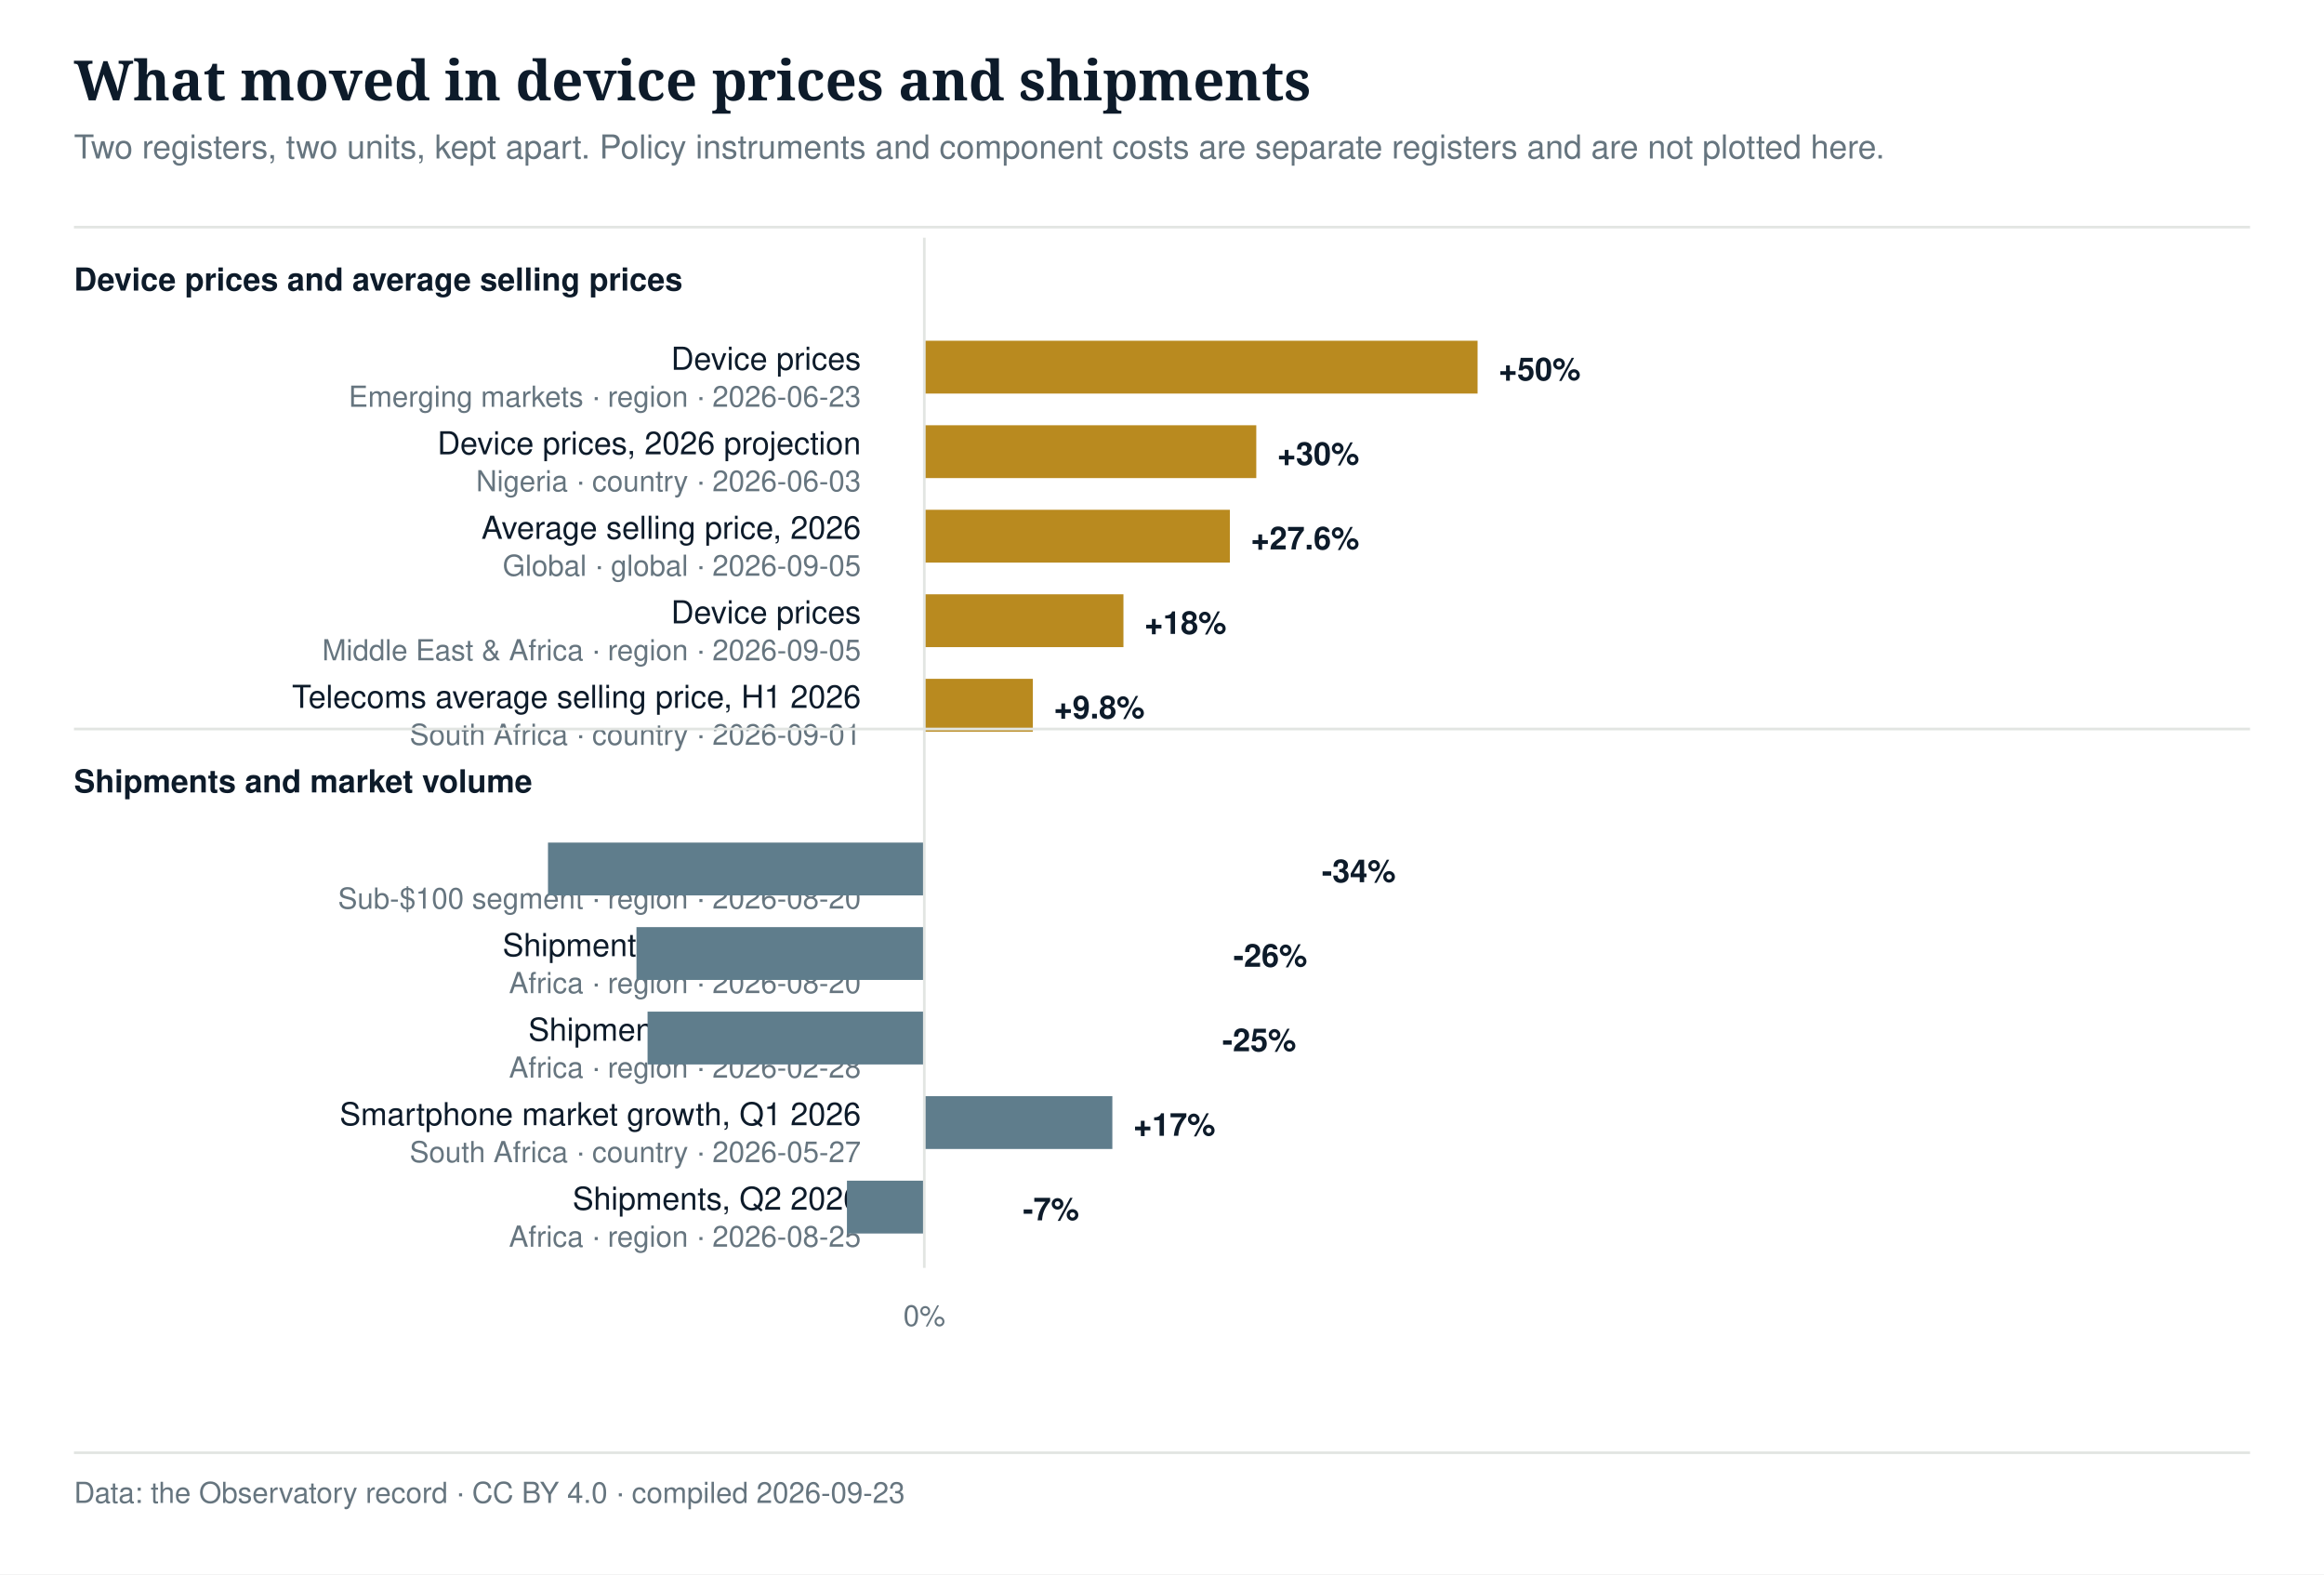
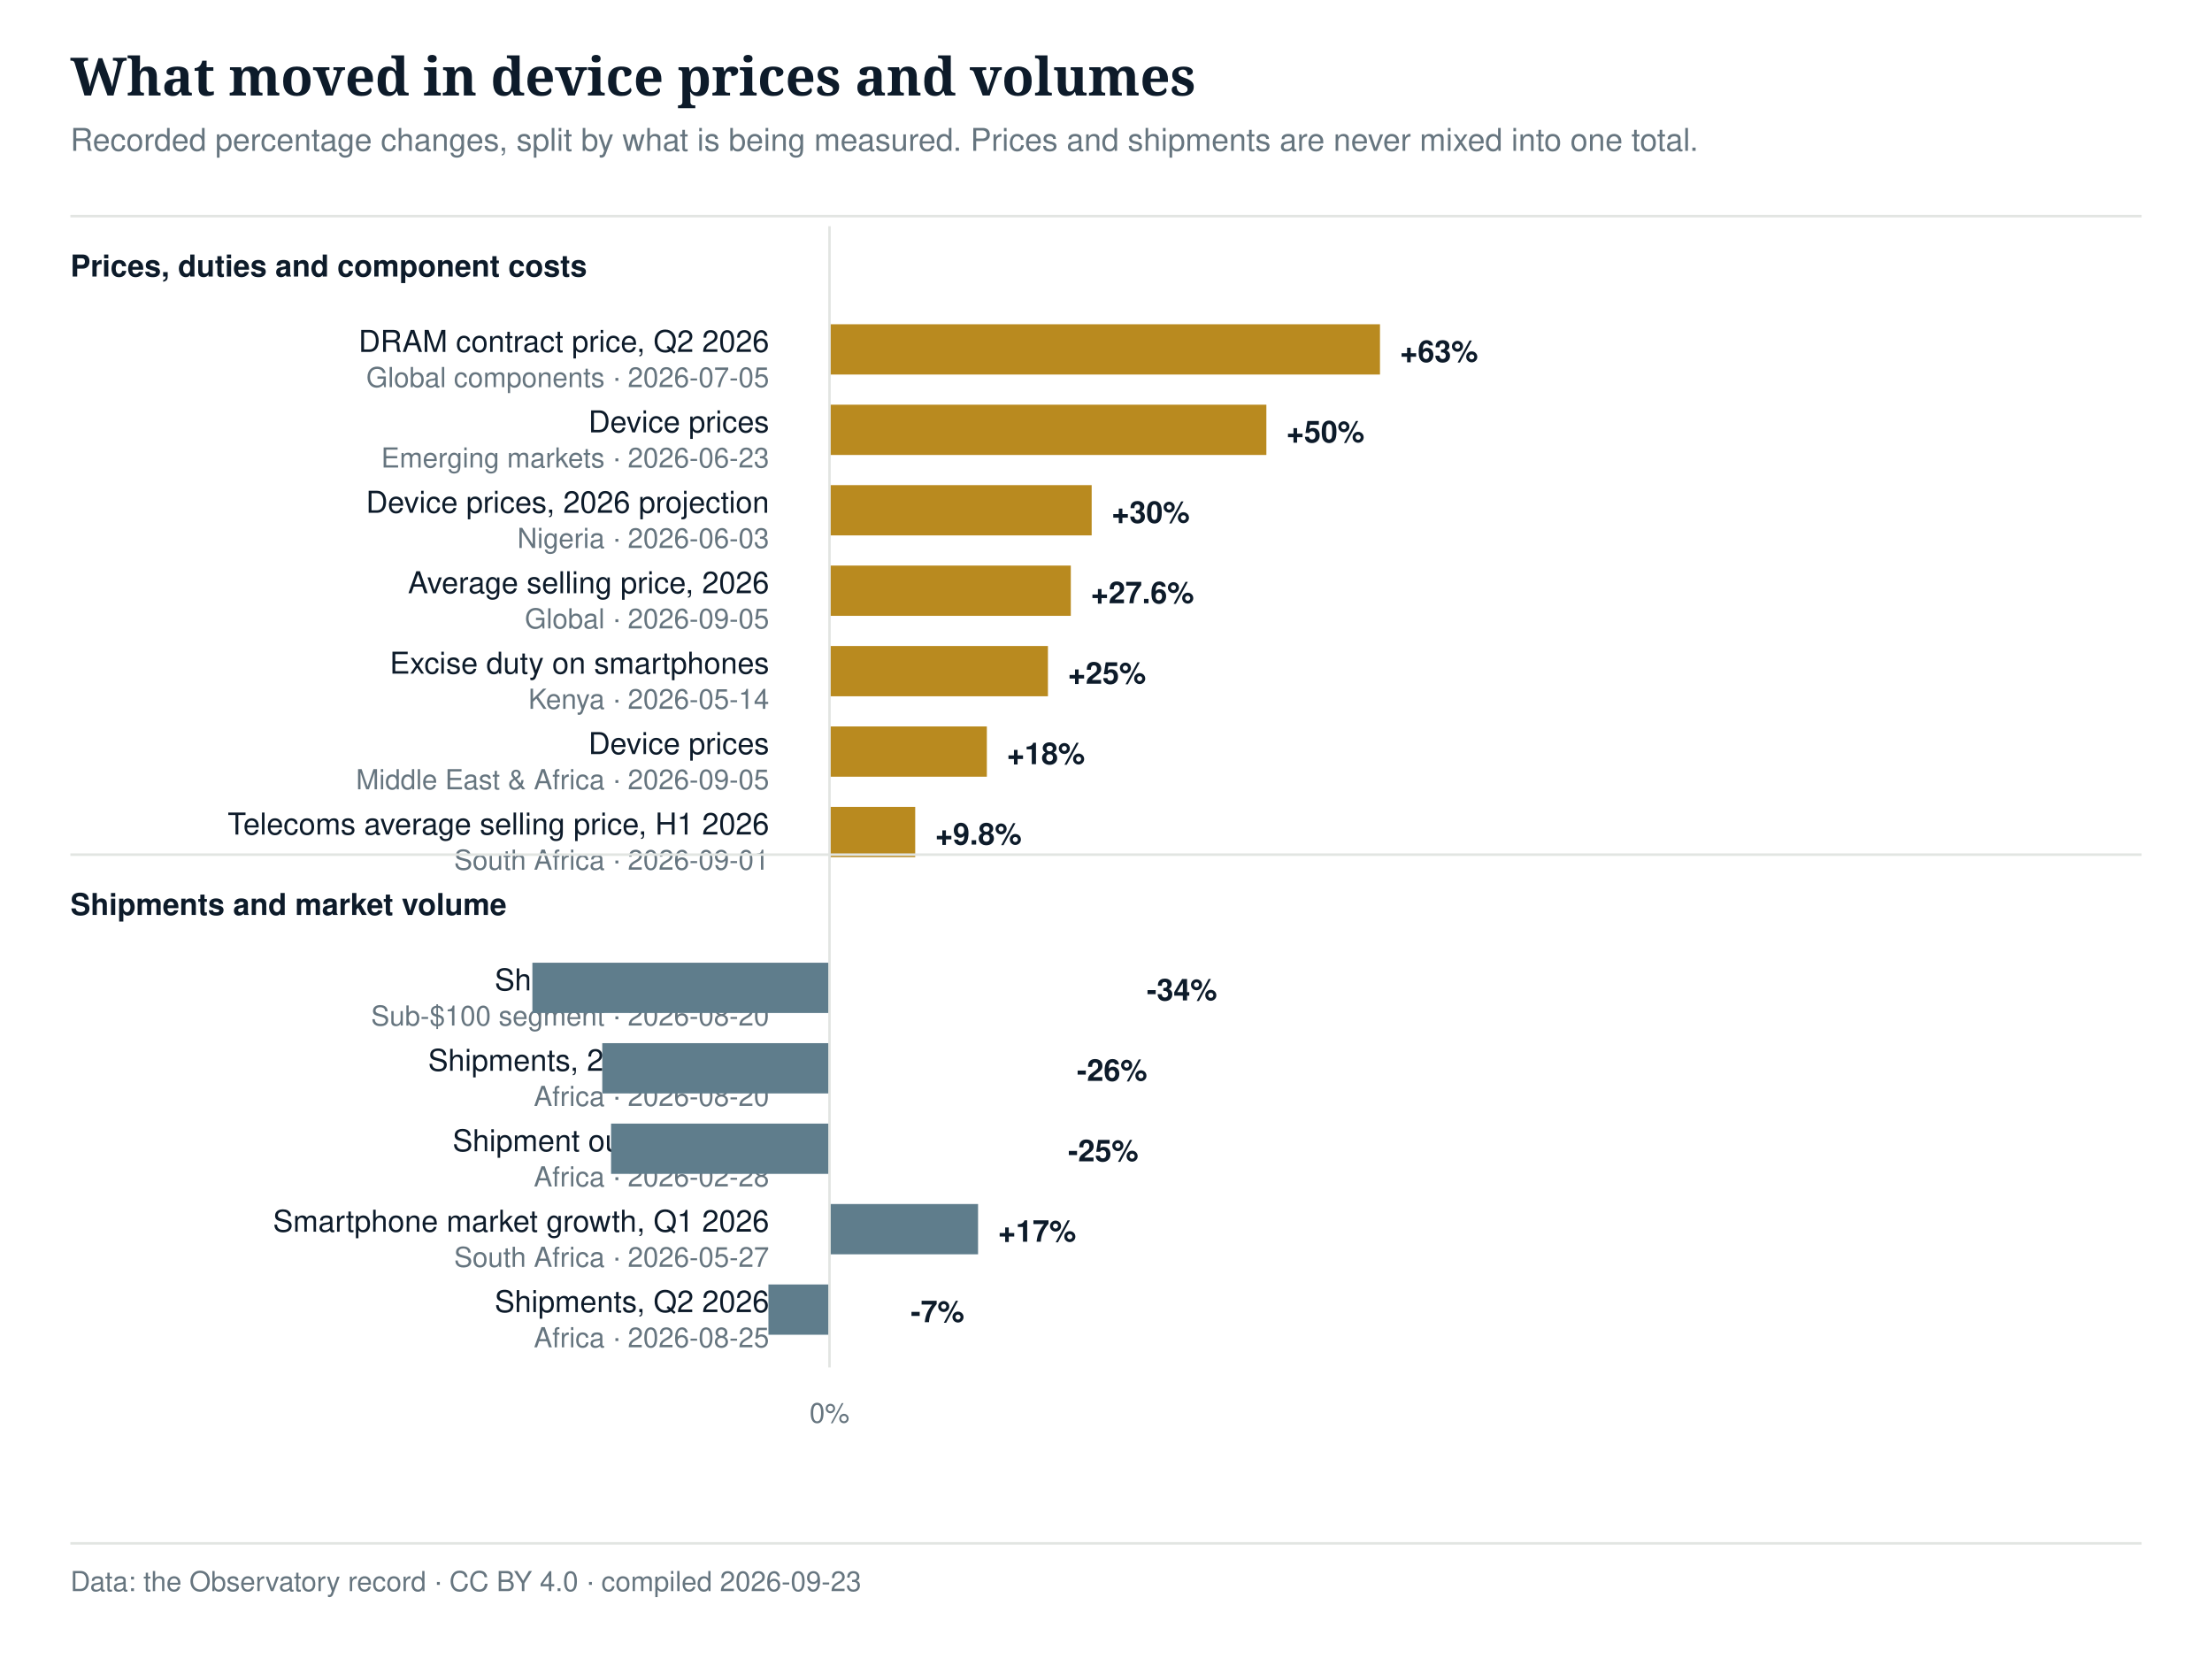
- <svg xmlns="http://www.w3.org/2000/svg" viewBox="0 0 880 596" width="880" height="596" role="img" aria-label="Device measures split by register. Price measures moved up to 50% while shipments moved as far as -34% in the same period. Scope is stated on every row.">
-   <rect width="880" height="596" fill="#FFFFFF" />
-   <text x="28" y="38" font-family="'Source Serif 4',Georgia,serif" font-size="21" font-weight="600" fill="#0D1B2A">What moved in device prices and shipments</text>
-   <text x="28" y="60" font-family="IBM Plex Sans,-apple-system,'Segoe UI',Helvetica,Arial,sans-serif" font-size="12.5" fill="#66757F">Two registers, two units, kept apart. Policy instruments and component costs are separate registers and are not plotted here.</text>
+ <svg xmlns="http://www.w3.org/2000/svg" viewBox="0 0 880 660" width="880" height="660" role="img" aria-label="Diverging bar chart of recorded device price and shipment changes, split by measure.">
+   <rect width="880" height="660" fill="#FFFFFF" />
+   <text x="28" y="38" font-family="'Source Serif 4',Georgia,serif" font-size="21" font-weight="600" fill="#0D1B2A">What moved in device prices and volumes</text>
+   <text x="28" y="60.0" font-family="IBM Plex Sans,-apple-system,'Segoe UI',Helvetica,Arial,sans-serif" font-size="12.5" fill="#66757F">Recorded percentage changes, split by what is being measured. Prices and shipments are never mixed into one total.</text>
  <line x1="28" y1="86" x2="852" y2="86" stroke="#E2E5E2" />
-   <text x="28" y="110" font-family="IBM Plex Sans,-apple-system,'Segoe UI',Helvetica,Arial,sans-serif" font-size="12" font-weight="600" fill="#0D1B2A">Device prices and average selling prices</text>
-   <text x="326" y="140" text-anchor="end" font-family="IBM Plex Sans,-apple-system,'Segoe UI',Helvetica,Arial,sans-serif" font-size="12" fill="#0D1B2A">Device prices</text>
-   <text x="326" y="154" text-anchor="end" font-family="IBM Plex Sans,-apple-system,'Segoe UI',Helvetica,Arial,sans-serif" font-size="11" fill="#66757F">Emerging markets · region · 2026-06-23</text>
-   <rect x="350.0" y="129" width="209.5" height="20" fill="#B98A1F" />
-   <text x="567.5" y="144" font-family="IBM Plex Sans,-apple-system,'Segoe UI',Helvetica,Arial,sans-serif" font-size="12" font-weight="600" fill="#0D1B2A">+50%</text>
-   <text x="326" y="172" text-anchor="end" font-family="IBM Plex Sans,-apple-system,'Segoe UI',Helvetica,Arial,sans-serif" font-size="12" fill="#0D1B2A">Device prices, 2026 projection</text>
-   <text x="326" y="186" text-anchor="end" font-family="IBM Plex Sans,-apple-system,'Segoe UI',Helvetica,Arial,sans-serif" font-size="11" fill="#66757F">Nigeria · country · 2026-06-03</text>
-   <rect x="350.0" y="161" width="125.7" height="20" fill="#B98A1F" />
-   <text x="483.7" y="176" font-family="IBM Plex Sans,-apple-system,'Segoe UI',Helvetica,Arial,sans-serif" font-size="12" font-weight="600" fill="#0D1B2A">+30%</text>
-   <text x="326" y="204" text-anchor="end" font-family="IBM Plex Sans,-apple-system,'Segoe UI',Helvetica,Arial,sans-serif" font-size="12" fill="#0D1B2A">Average selling price, 2026</text>
-   <text x="326" y="218" text-anchor="end" font-family="IBM Plex Sans,-apple-system,'Segoe UI',Helvetica,Arial,sans-serif" font-size="11" fill="#66757F">Global · global · 2026-09-05</text>
-   <rect x="350.0" y="193" width="115.7" height="20" fill="#B98A1F" />
-   <text x="473.7" y="208" font-family="IBM Plex Sans,-apple-system,'Segoe UI',Helvetica,Arial,sans-serif" font-size="12" font-weight="600" fill="#0D1B2A">+27.6%</text>
-   <text x="326" y="236" text-anchor="end" font-family="IBM Plex Sans,-apple-system,'Segoe UI',Helvetica,Arial,sans-serif" font-size="12" fill="#0D1B2A">Device prices</text>
-   <text x="326" y="250" text-anchor="end" font-family="IBM Plex Sans,-apple-system,'Segoe UI',Helvetica,Arial,sans-serif" font-size="11" fill="#66757F">Middle East &amp; Africa · region · 2026-09-05</text>
-   <rect x="350.0" y="225" width="75.4" height="20" fill="#B98A1F" />
-   <text x="433.4" y="240" font-family="IBM Plex Sans,-apple-system,'Segoe UI',Helvetica,Arial,sans-serif" font-size="12" font-weight="600" fill="#0D1B2A">+18%</text>
-   <text x="326" y="268" text-anchor="end" font-family="IBM Plex Sans,-apple-system,'Segoe UI',Helvetica,Arial,sans-serif" font-size="12" fill="#0D1B2A">Telecoms average selling price, H1 2026</text>
-   <text x="326" y="282" text-anchor="end" font-family="IBM Plex Sans,-apple-system,'Segoe UI',Helvetica,Arial,sans-serif" font-size="11" fill="#66757F">South Africa · country · 2026-09-01</text>
-   <rect x="350.0" y="257" width="41.1" height="20" fill="#B98A1F" />
-   <text x="399.1" y="272" font-family="IBM Plex Sans,-apple-system,'Segoe UI',Helvetica,Arial,sans-serif" font-size="12" font-weight="600" fill="#0D1B2A">+9.8%</text>
-   <line x1="28" y1="276" x2="852" y2="276" stroke="#E2E5E2" />
-   <text x="28" y="300" font-family="IBM Plex Sans,-apple-system,'Segoe UI',Helvetica,Arial,sans-serif" font-size="12" font-weight="600" fill="#0D1B2A">Shipments and market volume</text>
-   <text x="326" y="330" text-anchor="end" font-family="IBM Plex Sans,-apple-system,'Segoe UI',Helvetica,Arial,sans-serif" font-size="12" fill="#0D1B2A">Shipments, Q2 2026</text>
-   <text x="326" y="344" text-anchor="end" font-family="IBM Plex Sans,-apple-system,'Segoe UI',Helvetica,Arial,sans-serif" font-size="11" fill="#66757F">Sub-$100 segment · region · 2026-08-20</text>
-   <rect x="207.5" y="319" width="142.5" height="20" fill="#5F7D8C" />
-   <text x="500.5" y="334" font-family="IBM Plex Sans,-apple-system,'Segoe UI',Helvetica,Arial,sans-serif" font-size="12" font-weight="600" fill="#0D1B2A">-34%</text>
-   <text x="326" y="362" text-anchor="end" font-family="IBM Plex Sans,-apple-system,'Segoe UI',Helvetica,Arial,sans-serif" font-size="12" fill="#0D1B2A">Shipments, 2026 forecast</text>
-   <text x="326" y="376" text-anchor="end" font-family="IBM Plex Sans,-apple-system,'Segoe UI',Helvetica,Arial,sans-serif" font-size="11" fill="#66757F">Africa · region · 2026-08-20</text>
-   <rect x="241.0" y="351" width="109.0" height="20" fill="#5F7D8C" />
-   <text x="467.0" y="366" font-family="IBM Plex Sans,-apple-system,'Segoe UI',Helvetica,Arial,sans-serif" font-size="12" font-weight="600" fill="#0D1B2A">-26%</text>
-   <text x="326" y="394" text-anchor="end" font-family="IBM Plex Sans,-apple-system,'Segoe UI',Helvetica,Arial,sans-serif" font-size="12" fill="#0D1B2A">Shipment outlook, 2026</text>
-   <text x="326" y="408" text-anchor="end" font-family="IBM Plex Sans,-apple-system,'Segoe UI',Helvetica,Arial,sans-serif" font-size="11" fill="#66757F">Africa · region · 2026-02-28</text>
-   <rect x="245.2" y="383" width="104.8" height="20" fill="#5F7D8C" />
-   <text x="462.8" y="398" font-family="IBM Plex Sans,-apple-system,'Segoe UI',Helvetica,Arial,sans-serif" font-size="12" font-weight="600" fill="#0D1B2A">-25%</text>
-   <text x="326" y="426" text-anchor="end" font-family="IBM Plex Sans,-apple-system,'Segoe UI',Helvetica,Arial,sans-serif" font-size="12" fill="#0D1B2A">Smartphone market growth, Q1 2026</text>
-   <text x="326" y="440" text-anchor="end" font-family="IBM Plex Sans,-apple-system,'Segoe UI',Helvetica,Arial,sans-serif" font-size="11" fill="#66757F">South Africa · country · 2026-05-27</text>
-   <rect x="350.0" y="415" width="71.2" height="20" fill="#5F7D8C" />
-   <text x="429.2" y="430" font-family="IBM Plex Sans,-apple-system,'Segoe UI',Helvetica,Arial,sans-serif" font-size="12" font-weight="600" fill="#0D1B2A">+17%</text>
-   <text x="326" y="458" text-anchor="end" font-family="IBM Plex Sans,-apple-system,'Segoe UI',Helvetica,Arial,sans-serif" font-size="12" fill="#0D1B2A">Shipments, Q2 2026</text>
-   <text x="326" y="472" text-anchor="end" font-family="IBM Plex Sans,-apple-system,'Segoe UI',Helvetica,Arial,sans-serif" font-size="11" fill="#66757F">Africa · region · 2026-08-25</text>
-   <rect x="320.7" y="447" width="29.3" height="20" fill="#5F7D8C" />
-   <text x="387.3" y="462" font-family="IBM Plex Sans,-apple-system,'Segoe UI',Helvetica,Arial,sans-serif" font-size="12" font-weight="600" fill="#0D1B2A">-7%</text>
-   <line x1="350" y1="90" x2="350" y2="480" stroke="#E2E5E2" />
-   <text x="350" y="502" text-anchor="middle" font-family="IBM Plex Sans,-apple-system,'Segoe UI',Helvetica,Arial,sans-serif" font-size="11" fill="#66757F">0%</text>
-   <line x1="28" y1="550" x2="852" y2="550" stroke="#E2E5E2" />
-   <text x="28" y="569" font-family="IBM Plex Sans,-apple-system,'Segoe UI',Helvetica,Arial,sans-serif" font-size="11" fill="#66757F">Data: the Observatory record · CC BY 4.0 · compiled 2026-09-23</text>
+   <text x="28" y="110" font-family="IBM Plex Sans,-apple-system,'Segoe UI',Helvetica,Arial,sans-serif" font-size="12" font-weight="600" fill="#0D1B2A">Prices, duties and component costs</text>
+   <text x="306" y="140" text-anchor="end" font-family="IBM Plex Sans,-apple-system,'Segoe UI',Helvetica,Arial,sans-serif" font-size="12" fill="#0D1B2A">DRAM contract price, Q2 2026</text>
+   <text x="306" y="154" text-anchor="end" font-family="IBM Plex Sans,-apple-system,'Segoe UI',Helvetica,Arial,sans-serif" font-size="11" fill="#66757F">Global components · 2026-07-05</text>
+   <rect x="330.0" y="129" width="219.0" height="20" fill="#B98A1F" />
+   <text x="557.0" y="144" font-family="IBM Plex Sans,-apple-system,'Segoe UI',Helvetica,Arial,sans-serif" font-size="12" font-weight="600" fill="#0D1B2A">+63%</text>
+   <text x="306" y="172" text-anchor="end" font-family="IBM Plex Sans,-apple-system,'Segoe UI',Helvetica,Arial,sans-serif" font-size="12" fill="#0D1B2A">Device prices</text>
+   <text x="306" y="186" text-anchor="end" font-family="IBM Plex Sans,-apple-system,'Segoe UI',Helvetica,Arial,sans-serif" font-size="11" fill="#66757F">Emerging markets · 2026-06-23</text>
+   <rect x="330.0" y="161" width="173.8" height="20" fill="#B98A1F" />
+   <text x="511.8" y="176" font-family="IBM Plex Sans,-apple-system,'Segoe UI',Helvetica,Arial,sans-serif" font-size="12" font-weight="600" fill="#0D1B2A">+50%</text>
+   <text x="306" y="204" text-anchor="end" font-family="IBM Plex Sans,-apple-system,'Segoe UI',Helvetica,Arial,sans-serif" font-size="12" fill="#0D1B2A">Device prices, 2026 projection</text>
+   <text x="306" y="218" text-anchor="end" font-family="IBM Plex Sans,-apple-system,'Segoe UI',Helvetica,Arial,sans-serif" font-size="11" fill="#66757F">Nigeria · 2026-06-03</text>
+   <rect x="330.0" y="193" width="104.3" height="20" fill="#B98A1F" />
+   <text x="442.3" y="208" font-family="IBM Plex Sans,-apple-system,'Segoe UI',Helvetica,Arial,sans-serif" font-size="12" font-weight="600" fill="#0D1B2A">+30%</text>
+   <text x="306" y="236" text-anchor="end" font-family="IBM Plex Sans,-apple-system,'Segoe UI',Helvetica,Arial,sans-serif" font-size="12" fill="#0D1B2A">Average selling price, 2026</text>
+   <text x="306" y="250" text-anchor="end" font-family="IBM Plex Sans,-apple-system,'Segoe UI',Helvetica,Arial,sans-serif" font-size="11" fill="#66757F">Global · 2026-09-05</text>
+   <rect x="330.0" y="225" width="96.0" height="20" fill="#B98A1F" />
+   <text x="434.0" y="240" font-family="IBM Plex Sans,-apple-system,'Segoe UI',Helvetica,Arial,sans-serif" font-size="12" font-weight="600" fill="#0D1B2A">+27.6%</text>
+   <text x="306" y="268" text-anchor="end" font-family="IBM Plex Sans,-apple-system,'Segoe UI',Helvetica,Arial,sans-serif" font-size="12" fill="#0D1B2A">Excise duty on smartphones</text>
+   <text x="306" y="282" text-anchor="end" font-family="IBM Plex Sans,-apple-system,'Segoe UI',Helvetica,Arial,sans-serif" font-size="11" fill="#66757F">Kenya · 2026-05-14</text>
+   <rect x="330.0" y="257" width="86.9" height="20" fill="#B98A1F" />
+   <text x="424.9" y="272" font-family="IBM Plex Sans,-apple-system,'Segoe UI',Helvetica,Arial,sans-serif" font-size="12" font-weight="600" fill="#0D1B2A">+25%</text>
+   <text x="306" y="300" text-anchor="end" font-family="IBM Plex Sans,-apple-system,'Segoe UI',Helvetica,Arial,sans-serif" font-size="12" fill="#0D1B2A">Device prices</text>
+   <text x="306" y="314" text-anchor="end" font-family="IBM Plex Sans,-apple-system,'Segoe UI',Helvetica,Arial,sans-serif" font-size="11" fill="#66757F">Middle East &amp; Africa · 2026-09-05</text>
+   <rect x="330.0" y="289" width="62.6" height="20" fill="#B98A1F" />
+   <text x="400.6" y="304" font-family="IBM Plex Sans,-apple-system,'Segoe UI',Helvetica,Arial,sans-serif" font-size="12" font-weight="600" fill="#0D1B2A">+18%</text>
+   <text x="306" y="332" text-anchor="end" font-family="IBM Plex Sans,-apple-system,'Segoe UI',Helvetica,Arial,sans-serif" font-size="12" fill="#0D1B2A">Telecoms average selling price, H1 2026</text>
+   <text x="306" y="346" text-anchor="end" font-family="IBM Plex Sans,-apple-system,'Segoe UI',Helvetica,Arial,sans-serif" font-size="11" fill="#66757F">South Africa · 2026-09-01</text>
+   <rect x="330.0" y="321" width="34.1" height="20" fill="#B98A1F" />
+   <text x="372.1" y="336" font-family="IBM Plex Sans,-apple-system,'Segoe UI',Helvetica,Arial,sans-serif" font-size="12" font-weight="600" fill="#0D1B2A">+9.8%</text>
+   <line x1="28" y1="340" x2="852" y2="340" stroke="#E2E5E2" />
+   <text x="28" y="364" font-family="IBM Plex Sans,-apple-system,'Segoe UI',Helvetica,Arial,sans-serif" font-size="12" font-weight="600" fill="#0D1B2A">Shipments and market volume</text>
+   <text x="306" y="394" text-anchor="end" font-family="IBM Plex Sans,-apple-system,'Segoe UI',Helvetica,Arial,sans-serif" font-size="12" fill="#0D1B2A">Shipments, Q2 2026</text>
+   <text x="306" y="408" text-anchor="end" font-family="IBM Plex Sans,-apple-system,'Segoe UI',Helvetica,Arial,sans-serif" font-size="11" fill="#66757F">Sub-$100 segment · 2026-08-20</text>
+   <rect x="211.8" y="383" width="118.2" height="20" fill="#5F7D8C" />
+   <text x="456.2" y="398" font-family="IBM Plex Sans,-apple-system,'Segoe UI',Helvetica,Arial,sans-serif" font-size="12" font-weight="600" fill="#0D1B2A">-34%</text>
+   <text x="306" y="426" text-anchor="end" font-family="IBM Plex Sans,-apple-system,'Segoe UI',Helvetica,Arial,sans-serif" font-size="12" fill="#0D1B2A">Shipments, 2026 forecast</text>
+   <text x="306" y="440" text-anchor="end" font-family="IBM Plex Sans,-apple-system,'Segoe UI',Helvetica,Arial,sans-serif" font-size="11" fill="#66757F">Africa · 2026-08-20</text>
+   <rect x="239.6" y="415" width="90.4" height="20" fill="#5F7D8C" />
+   <text x="428.4" y="430" font-family="IBM Plex Sans,-apple-system,'Segoe UI',Helvetica,Arial,sans-serif" font-size="12" font-weight="600" fill="#0D1B2A">-26%</text>
+   <text x="306" y="458" text-anchor="end" font-family="IBM Plex Sans,-apple-system,'Segoe UI',Helvetica,Arial,sans-serif" font-size="12" fill="#0D1B2A">Shipment outlook, 2026</text>
+   <text x="306" y="472" text-anchor="end" font-family="IBM Plex Sans,-apple-system,'Segoe UI',Helvetica,Arial,sans-serif" font-size="11" fill="#66757F">Africa · 2026-02-28</text>
+   <rect x="243.1" y="447" width="86.9" height="20" fill="#5F7D8C" />
+   <text x="424.9" y="462" font-family="IBM Plex Sans,-apple-system,'Segoe UI',Helvetica,Arial,sans-serif" font-size="12" font-weight="600" fill="#0D1B2A">-25%</text>
+   <text x="306" y="490" text-anchor="end" font-family="IBM Plex Sans,-apple-system,'Segoe UI',Helvetica,Arial,sans-serif" font-size="12" fill="#0D1B2A">Smartphone market growth, Q1 2026</text>
+   <text x="306" y="504" text-anchor="end" font-family="IBM Plex Sans,-apple-system,'Segoe UI',Helvetica,Arial,sans-serif" font-size="11" fill="#66757F">South Africa · 2026-05-27</text>
+   <rect x="330.0" y="479" width="59.1" height="20" fill="#5F7D8C" />
+   <text x="397.1" y="494" font-family="IBM Plex Sans,-apple-system,'Segoe UI',Helvetica,Arial,sans-serif" font-size="12" font-weight="600" fill="#0D1B2A">+17%</text>
+   <text x="306" y="522" text-anchor="end" font-family="IBM Plex Sans,-apple-system,'Segoe UI',Helvetica,Arial,sans-serif" font-size="12" fill="#0D1B2A">Shipments, Q2 2026</text>
+   <text x="306" y="536" text-anchor="end" font-family="IBM Plex Sans,-apple-system,'Segoe UI',Helvetica,Arial,sans-serif" font-size="11" fill="#66757F">Africa · 2026-08-25</text>
+   <rect x="305.7" y="511" width="24.3" height="20" fill="#5F7D8C" />
+   <text x="362.3" y="526" font-family="IBM Plex Sans,-apple-system,'Segoe UI',Helvetica,Arial,sans-serif" font-size="12" font-weight="600" fill="#0D1B2A">-7%</text>
+   <line x1="330" y1="90" x2="330" y2="544" stroke="#E2E5E2" />
+   <text x="330" y="566" text-anchor="middle" font-family="IBM Plex Sans,-apple-system,'Segoe UI',Helvetica,Arial,sans-serif" font-size="11" fill="#66757F">0%</text>
+   <line x1="28" y1="614" x2="852" y2="614" stroke="#E2E5E2" />
+   <text x="28" y="633" font-family="IBM Plex Sans,-apple-system,'Segoe UI',Helvetica,Arial,sans-serif" font-size="11" fill="#66757F">Data: the Observatory record · CC BY 4.0 · compiled 2026-09-23</text>
</svg>
